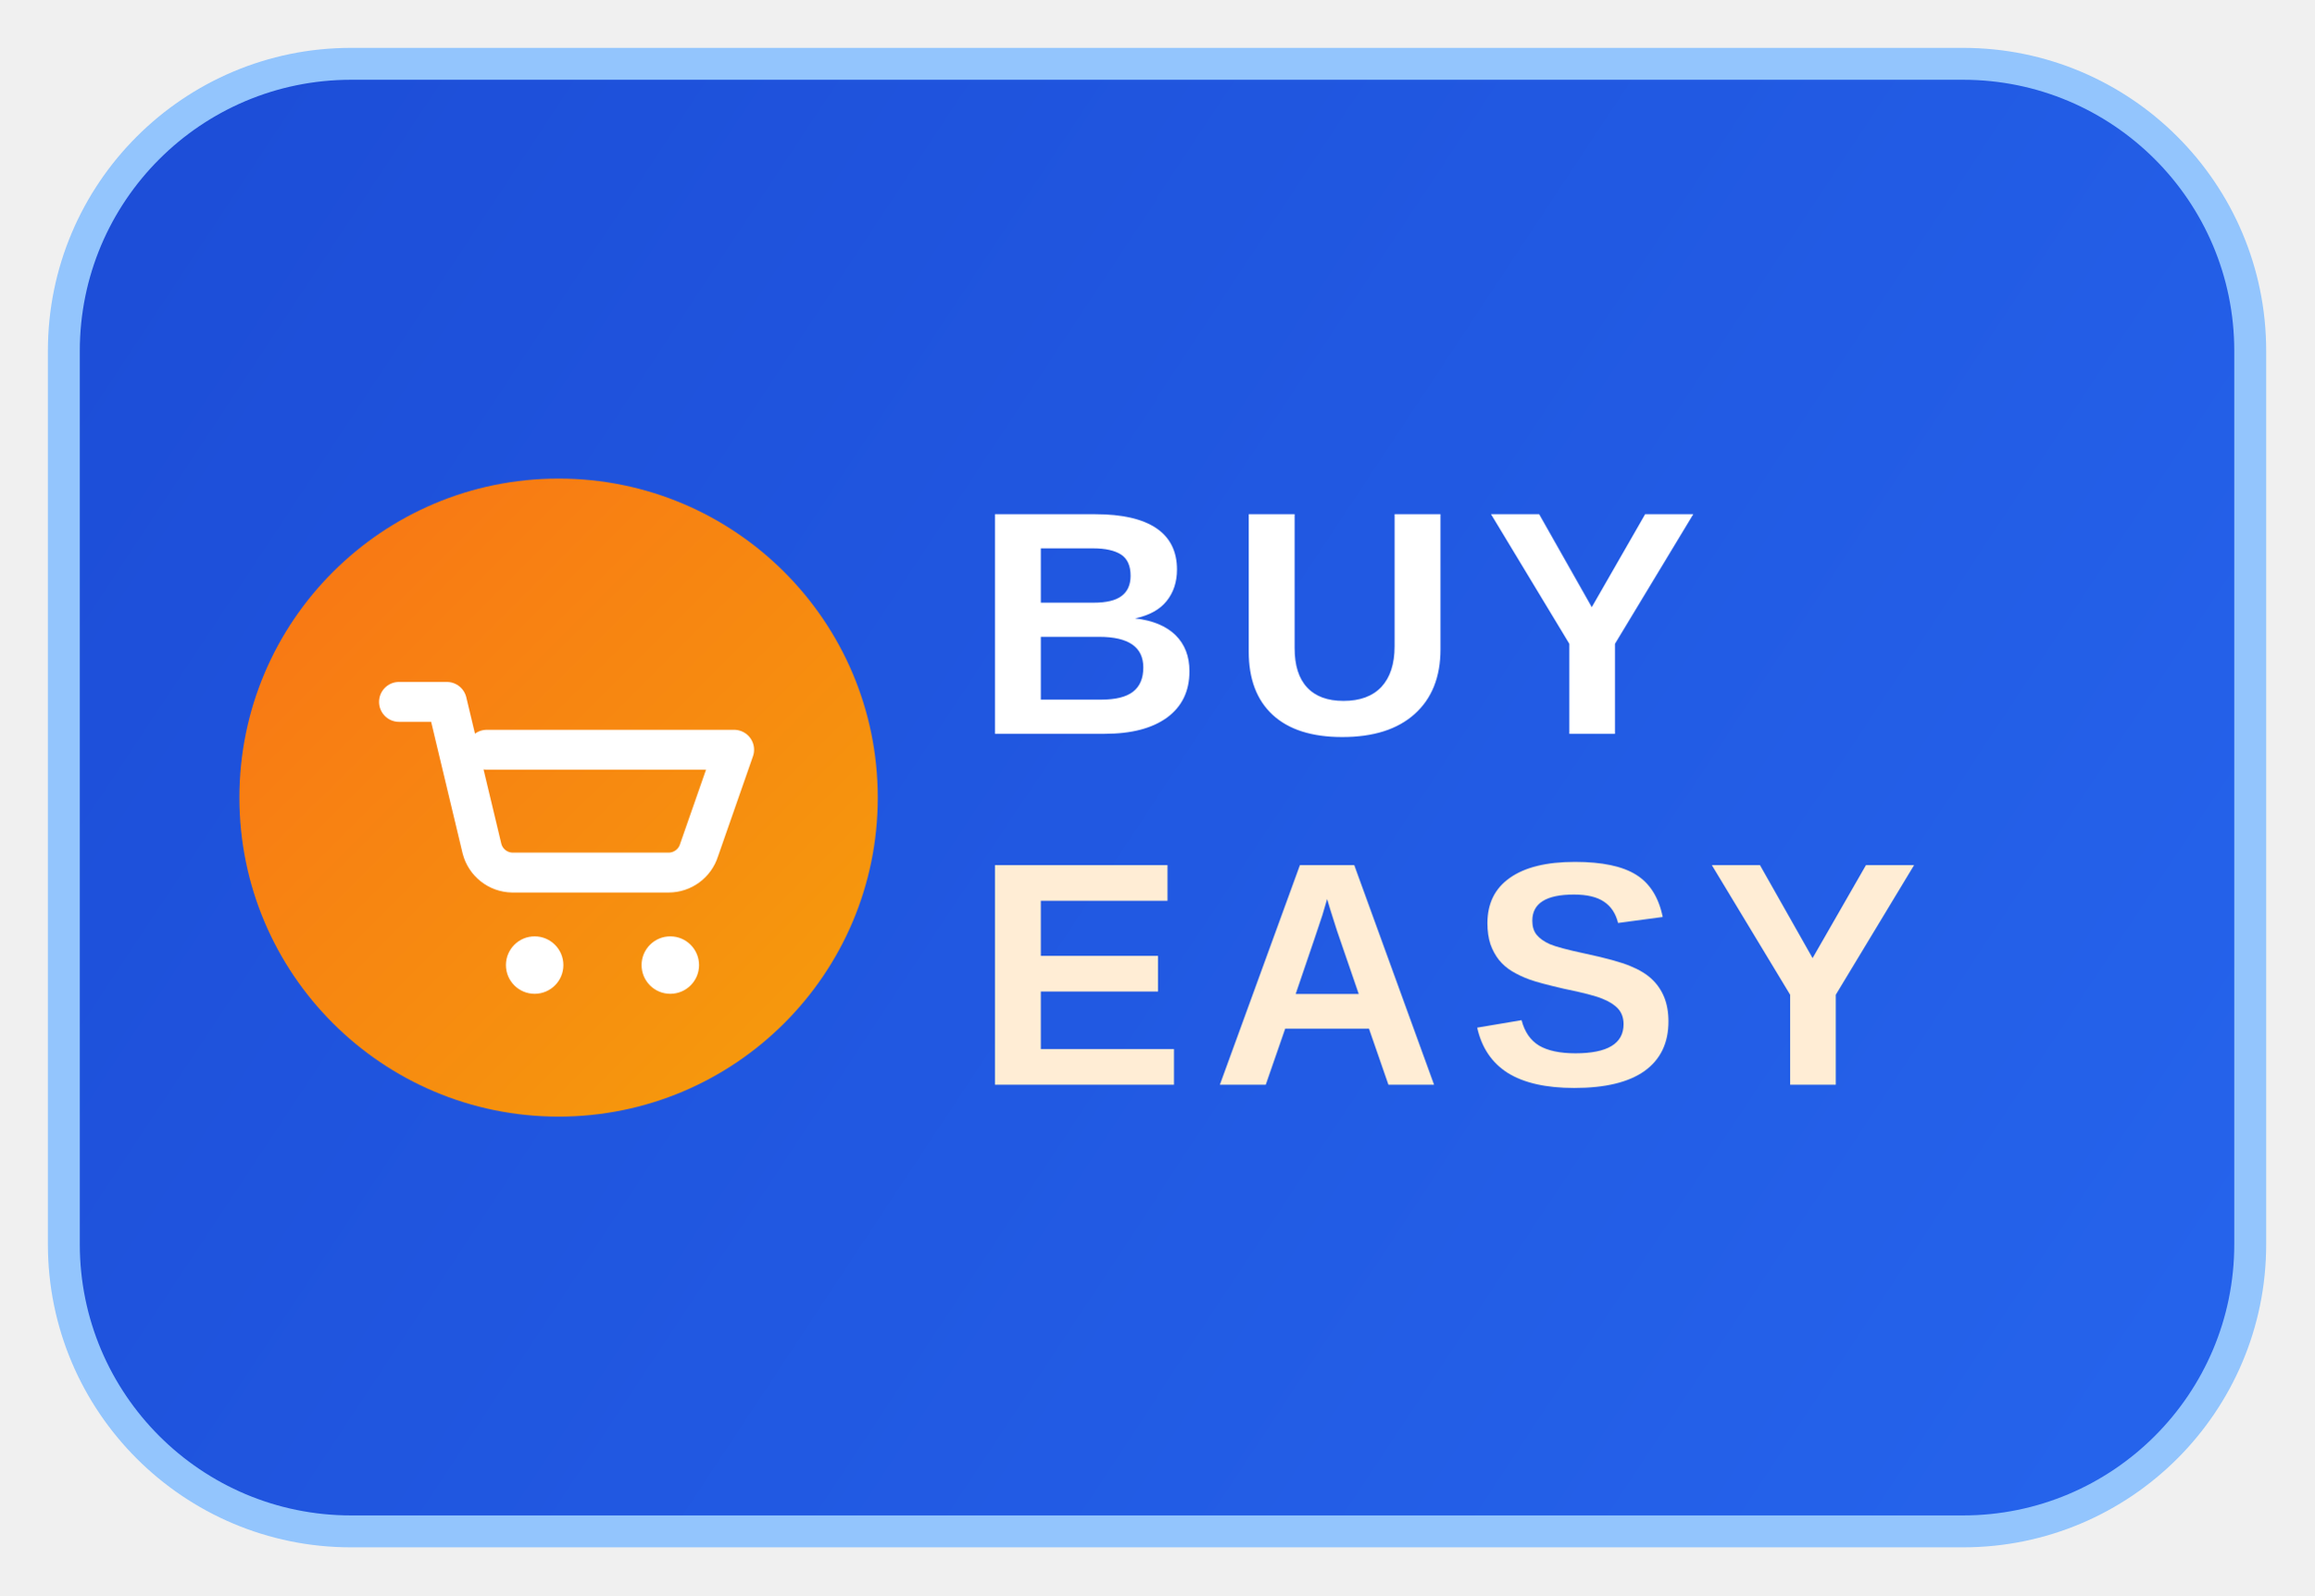
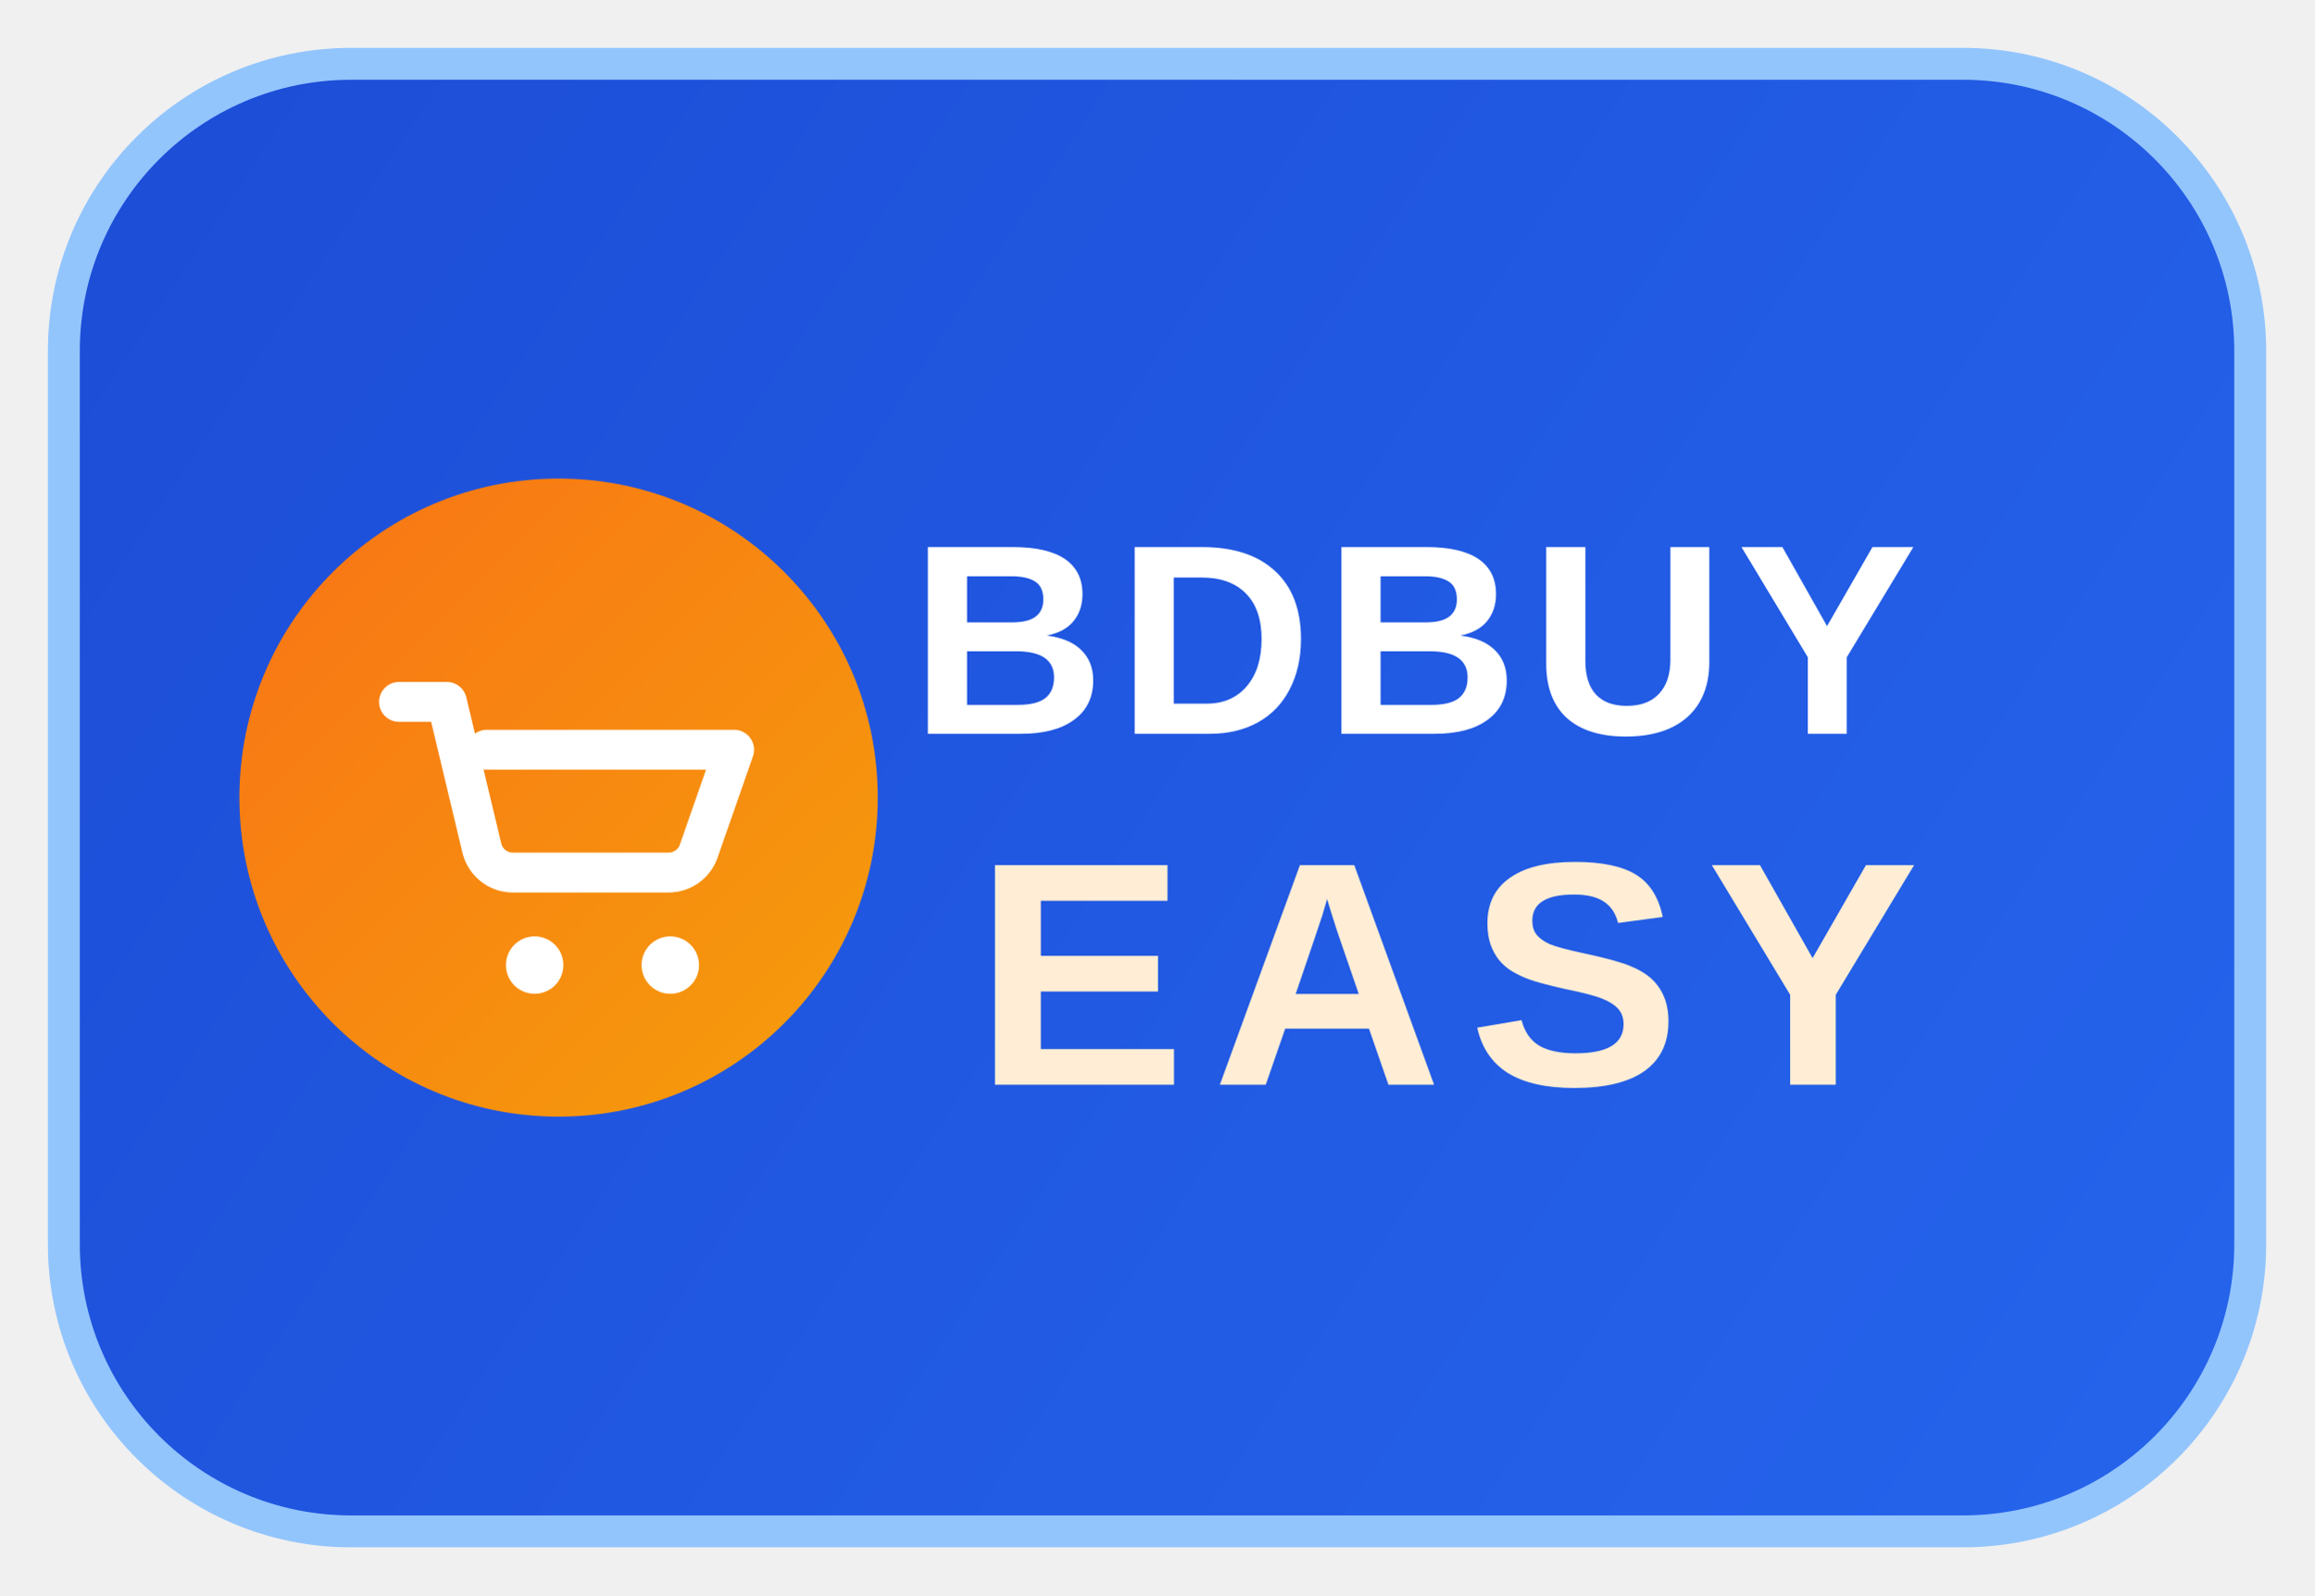
<svg xmlns="http://www.w3.org/2000/svg" width="145" height="100" viewBox="0 0 145 100" fill="none">
  <defs>
    <linearGradient id="bg" x1="12" y1="10" x2="133" y2="90" gradientUnits="userSpaceOnUse">
      <stop stop-color="#1D4ED8" />
      <stop offset="1" stop-color="#2563EB" />
    </linearGradient>
    <linearGradient id="accent" x1="0" y1="0" x2="1" y2="1">
      <stop stop-color="#F97316" />
      <stop offset="1" stop-color="#F59E0B" />
    </linearGradient>
  </defs>
  <rect x="4" y="4" width="137" height="92" rx="18" fill="url(#bg)" />
  <rect x="4" y="4" width="137" height="92" rx="18" stroke="#93C5FD" stroke-width="2" />
  <circle cx="35" cy="50" r="20" fill="url(#accent)" />
  <path d="M25 44h3l2.2 9.2a2 2 0 0 0 1.9 1.5h9.8a2 2 0 0 0 1.9-1.4L46 47H30.5" stroke="white" stroke-width="2.5" stroke-linecap="round" stroke-linejoin="round" />
  <circle cx="33.5" cy="60.5" r="1.8" fill="white" />
  <circle cx="42" cy="60.5" r="1.8" fill="white" />
-   <text x="61" y="46" fill="white" font-family="Segoe UI, Arial, sans-serif" font-size="20" font-weight="800" letter-spacing="0.08em">BUY</text>
+   <text x="57" y="46" fill="white" font-family="Segoe UI, Arial, sans-serif" font-size="17" font-weight="800" letter-spacing="0.04em">BDBUY</text>
  <text x="61" y="68" fill="#FFEDD5" font-family="Segoe UI, Arial, sans-serif" font-size="20" font-weight="800" letter-spacing="0.08em">EASY</text>
</svg>
